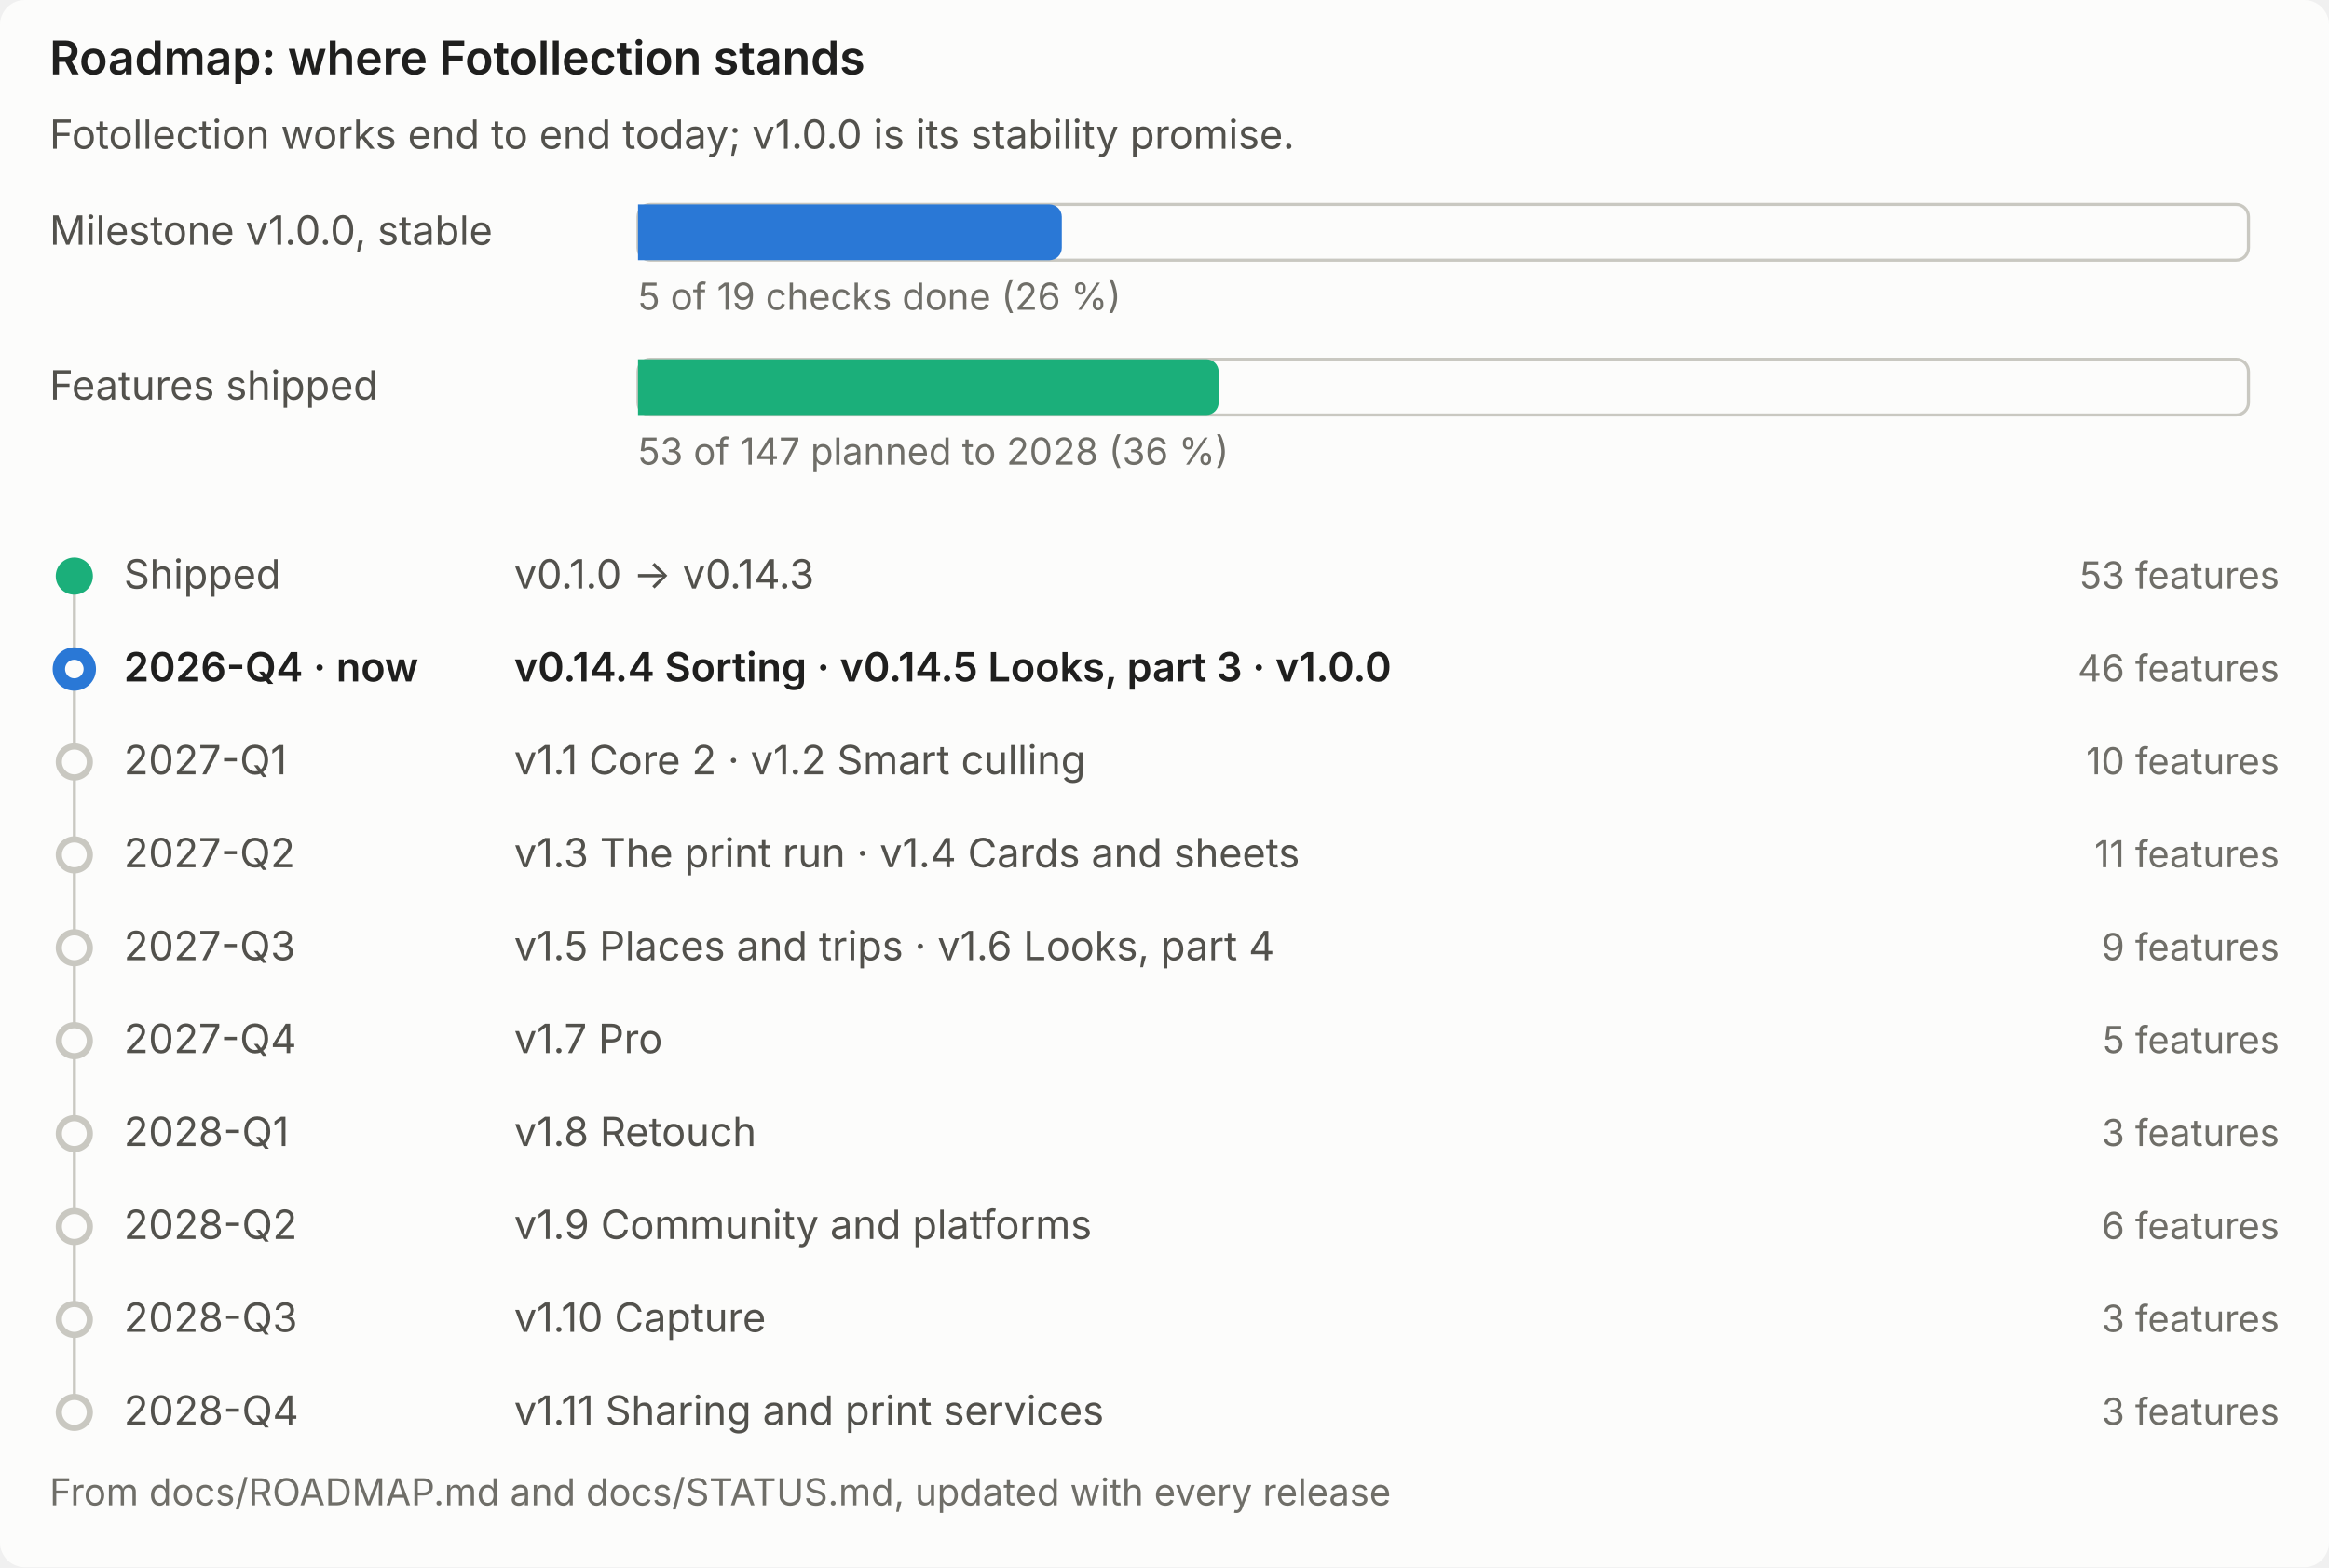
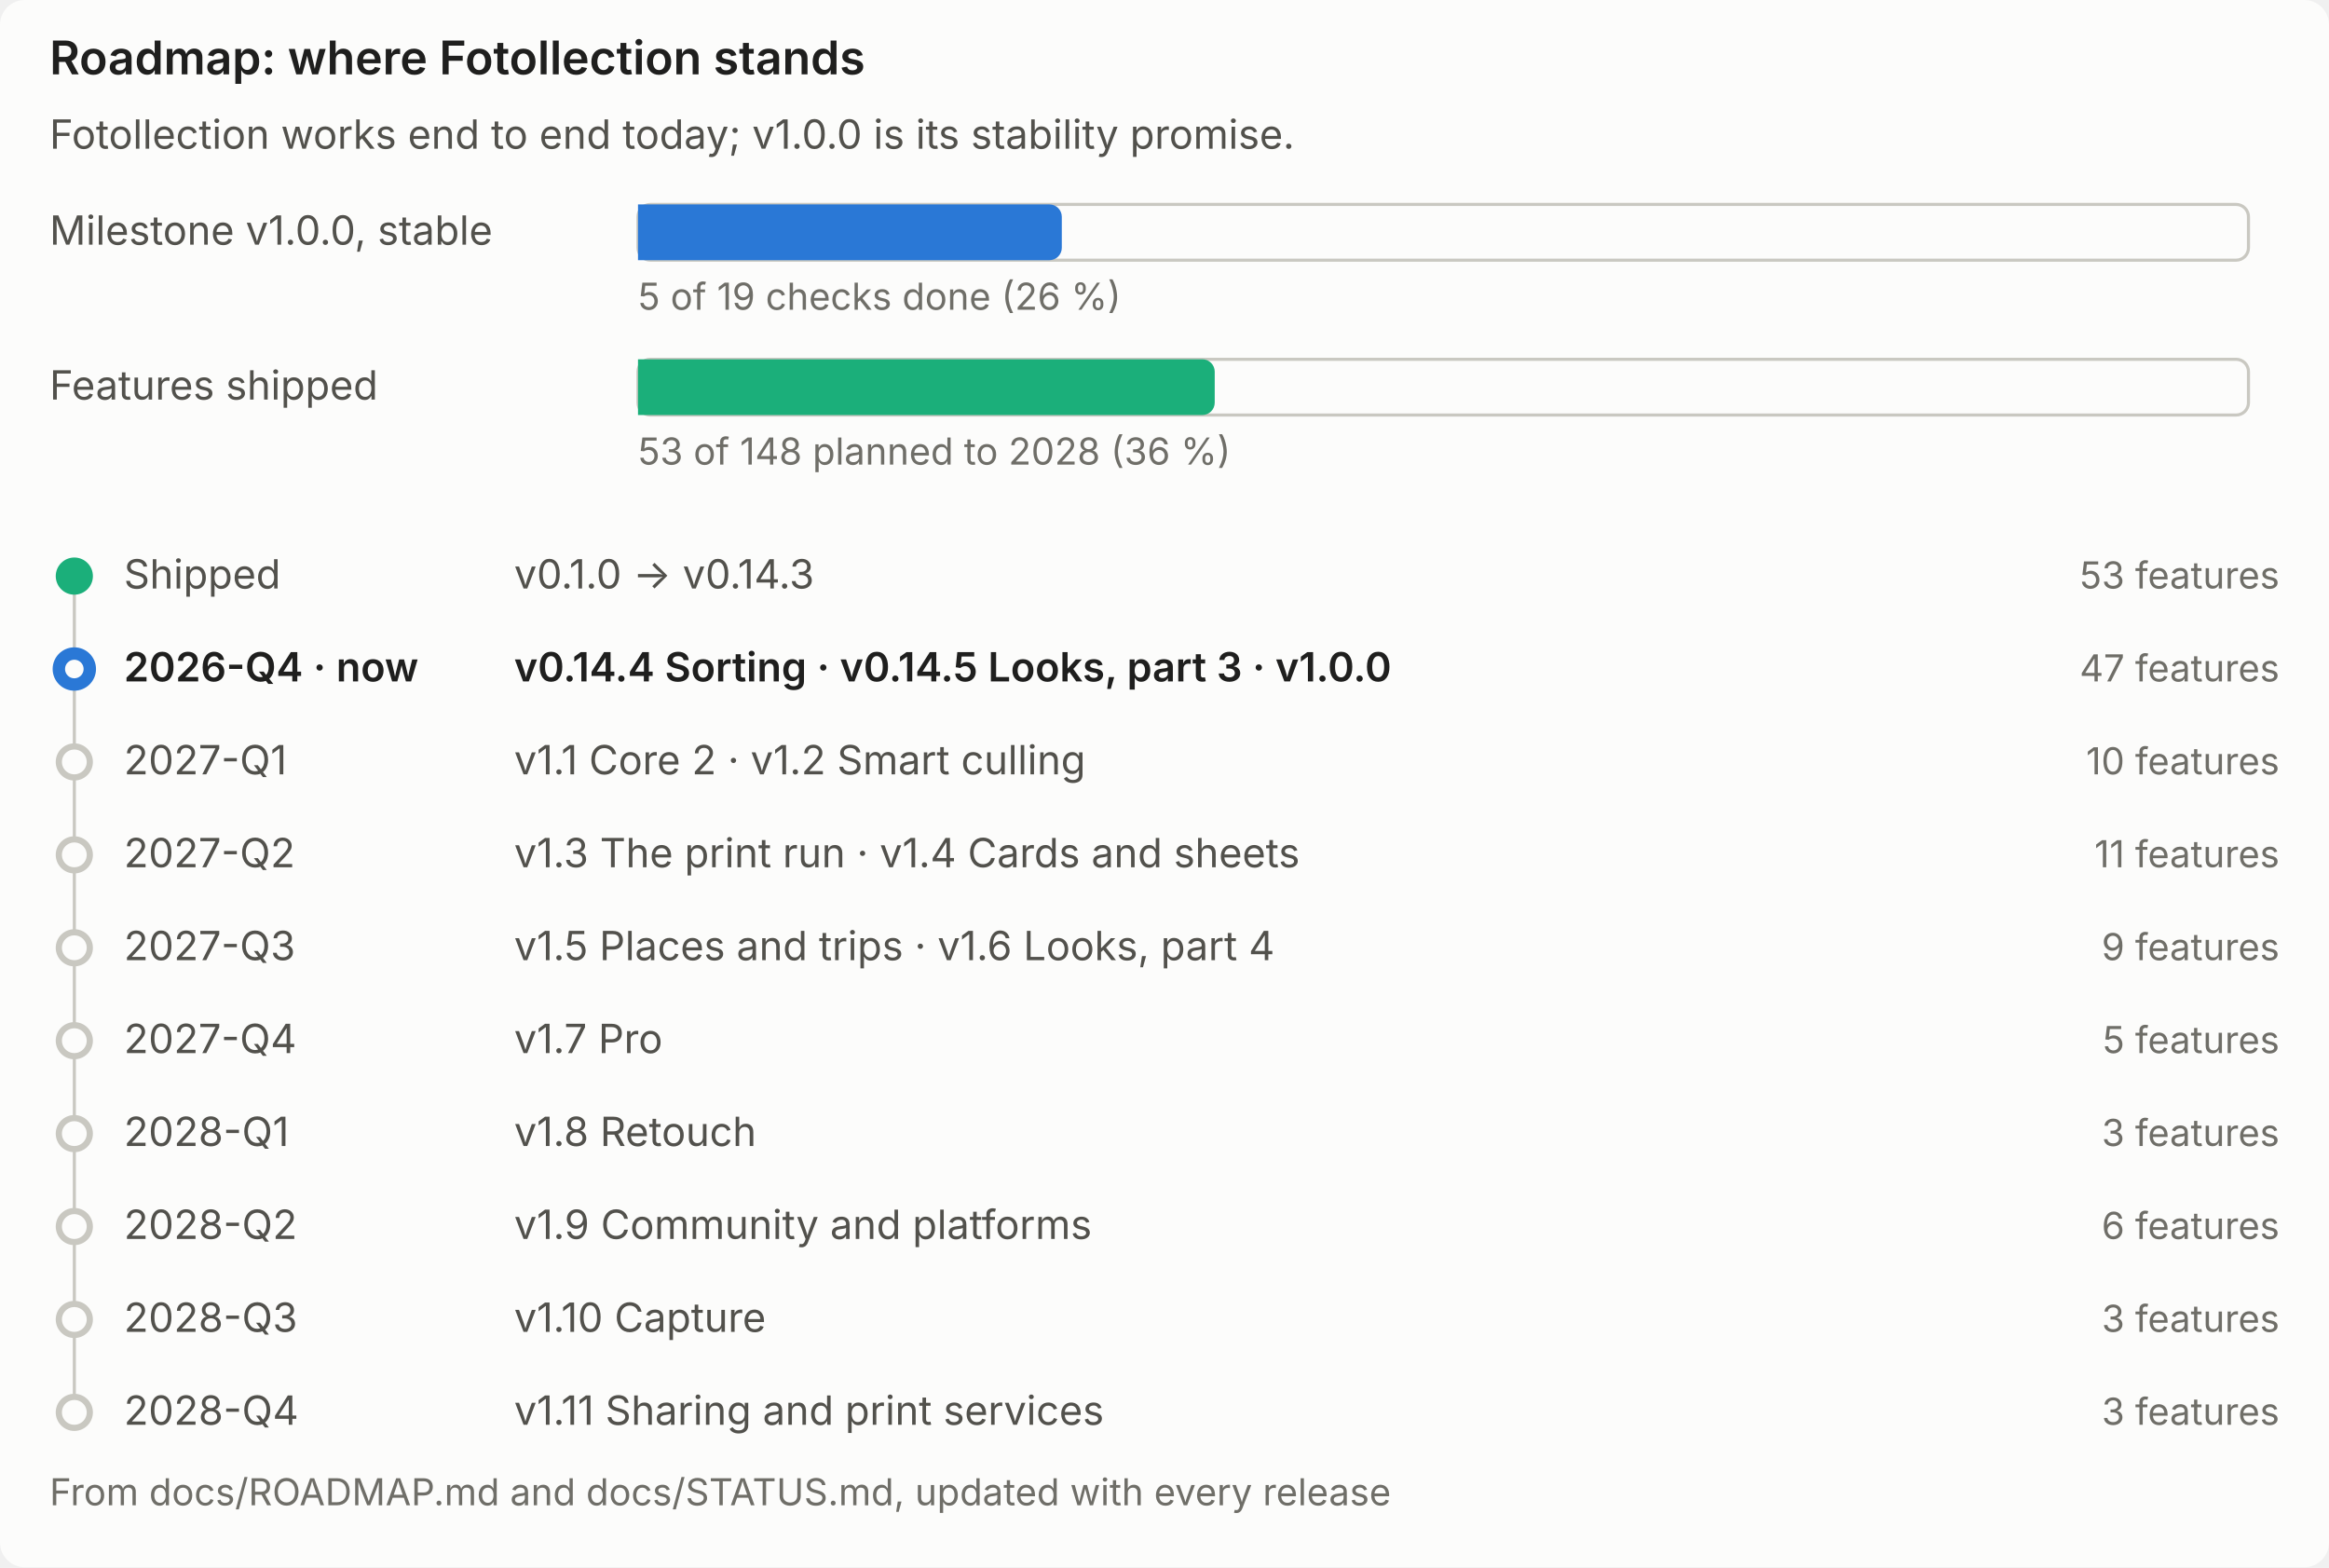
<svg xmlns="http://www.w3.org/2000/svg" viewBox="-16 -16 752 506" width="752" height="506" role="img" aria-labelledby="t d">
  <style>
  .bg{fill:#fcfcfb} .t1{fill:#1f1f1e;font:600 13px system-ui,-apple-system,Segoe UI,sans-serif}
  .t2{fill:#52514c;font:13px system-ui,-apple-system,Segoe UI,sans-serif}
  .t3{fill:#6f6e68;font:12px system-ui,-apple-system,Segoe UI,sans-serif}
  .h{font-size:15px} .num{font-variant-numeric:tabular-nums} .axis{stroke:#c9c8c1;stroke-width:1}
  .ref{stroke:#52514c;stroke-width:1.5;stroke-dasharray:4 3} .refw{stroke:#eb6834;stroke-width:1.5;stroke-dasharray:4 3}
  .s1{fill:#2a78d6} .old{fill-opacity:.45} .s2{fill:#eb6834} .s3{fill:#1baf7a} .s4{fill:#eda100} .s5{fill:#e87ba4} .gap{stroke:#fcfcfb;stroke-width:2}
  .in{fill:#fff} .ln{fill:none;stroke:#2a78d6;stroke-width:2;stroke-linejoin:round} .band{fill:#c9c8c1;fill-opacity:.35}
  @media (prefers-color-scheme: dark){
    .bg{fill:#1a1a19} .t1{fill:#f0efec} .t2{fill:#c3c2b7} .t3{fill:#9d9c93} .axis{stroke:#45443f}
    .ref{stroke:#c3c2b7} .refw{stroke:#d95926}
    .s1{fill:#3987e5} .s2{fill:#d95926} .s3{fill:#199e70} .s4{fill:#c98500} .s5{fill:#d55181} .gap{stroke:#1a1a19}
    .ln{stroke:#3987e5} .band{fill:#45443f}
  }
</style>
  <rect class="bg" x="-16" y="-16" width="752" height="506" rx="8" />
  <text class="t1 h" x="0" y="8">Roadmap: where Fotollection stands</text>
  <text class="t2" x="0" y="32">Fotollection works end to end today; v1.0.0 is its stability promise.</text>
  <text class="t2" x="0" y="63">Milestone v1.0.0, stable</text>
  <rect class="axis" x="190" y="50" width="520" height="18" rx="4" fill="none" />
  <path class="s1" d="M190 50h132.842a4 4 0 0 1 4 4v10a4 4 0 0 1 -4 4h-132.842z" />
  <text class="t3 num" x="190" y="84">5 of 19 checks done (26 %)</text>
  <text class="t2" x="0" y="113">Features shipped</text>
  <rect class="axis" x="190" y="100" width="520" height="18" rx="4" fill="none" />
-   <path class="s3" d="M190 100h183.483a4 4 0 0 1 4 4v10a4 4 0 0 1 -4 4h-183.483z" />
-   <text class="t3 num" x="190" y="134">53 of 147 planned to 2028 (36 %)</text>
+   <path class="s3" d="M190 100h182.216a4 4 0 0 1 4 4v10a4 4 0 0 1 -4 4h-182.216z" />
+   <text class="t3 num" x="190" y="134">53 of 148 planned to 2028 (36 %)</text>
  <line class="axis" x1="8" x2="8" y1="170" y2="440" />
  <circle class="s3" cx="8" cy="170" r="6" />
  <text class="t2" x="24" y="174">Shipped</text>
  <text class="t2" x="150" y="174">v0.1.0 → v0.14.3</text>
  <text class="t3 num" x="720" y="174" text-anchor="end">53 features</text>
  <circle class="s1" cx="8" cy="200" r="7" />
  <circle class="bg" cx="8" cy="200" r="3" />
  <text class="t1" x="24" y="204">2026-Q4 · now</text>
  <text class="t1" x="150" y="204">v0.14.4 Sorting · v0.14.5 Looks, part 3 · v1.0.0</text>
-   <text class="t3 num" x="720" y="204" text-anchor="end">46 features</text>
+   <text class="t3 num" x="720" y="204" text-anchor="end">47 features</text>
  <circle class="bg axis" cx="8" cy="230" r="5" style="stroke-width:2" />
  <text class="t2" x="24" y="234">2027-Q1</text>
  <text class="t2" x="150" y="234">v1.1 Core 2 · v1.2 Smart culling</text>
  <text class="t3 num" x="720" y="234" text-anchor="end">10 features</text>
  <circle class="bg axis" cx="8" cy="260" r="5" style="stroke-width:2" />
  <text class="t2" x="24" y="264">2027-Q2</text>
  <text class="t2" x="150" y="264">v1.3 The print run · v1.4 Cards and sheets</text>
  <text class="t3 num" x="720" y="264" text-anchor="end">11 features</text>
  <circle class="bg axis" cx="8" cy="290" r="5" style="stroke-width:2" />
  <text class="t2" x="24" y="294">2027-Q3</text>
  <text class="t2" x="150" y="294">v1.5 Places and trips · v1.6 Looks, part 4</text>
  <text class="t3 num" x="720" y="294" text-anchor="end">9 features</text>
  <circle class="bg axis" cx="8" cy="320" r="5" style="stroke-width:2" />
  <text class="t2" x="24" y="324">2027-Q4</text>
  <text class="t2" x="150" y="324">v1.7 Pro</text>
  <text class="t3 num" x="720" y="324" text-anchor="end">5 features</text>
  <circle class="bg axis" cx="8" cy="350" r="5" style="stroke-width:2" />
  <text class="t2" x="24" y="354">2028-Q1</text>
  <text class="t2" x="150" y="354">v1.8 Retouch</text>
  <text class="t3 num" x="720" y="354" text-anchor="end">3 features</text>
  <circle class="bg axis" cx="8" cy="380" r="5" style="stroke-width:2" />
  <text class="t2" x="24" y="384">2028-Q2</text>
  <text class="t2" x="150" y="384">v1.9 Community and platforms</text>
  <text class="t3 num" x="720" y="384" text-anchor="end">6 features</text>
  <circle class="bg axis" cx="8" cy="410" r="5" style="stroke-width:2" />
  <text class="t2" x="24" y="414">2028-Q3</text>
  <text class="t2" x="150" y="414">v1.10 Capture</text>
  <text class="t3 num" x="720" y="414" text-anchor="end">3 features</text>
  <circle class="bg axis" cx="8" cy="440" r="5" style="stroke-width:2" />
  <text class="t2" x="24" y="444">2028-Q4</text>
  <text class="t2" x="150" y="444">v1.11 Sharing and print services</text>
  <text class="t3 num" x="720" y="444" text-anchor="end">3 features</text>
  <text class="t3" x="0" y="470">From docs/ROADMAP.md and docs/STATUS.md, updated with every release</text>
</svg>
